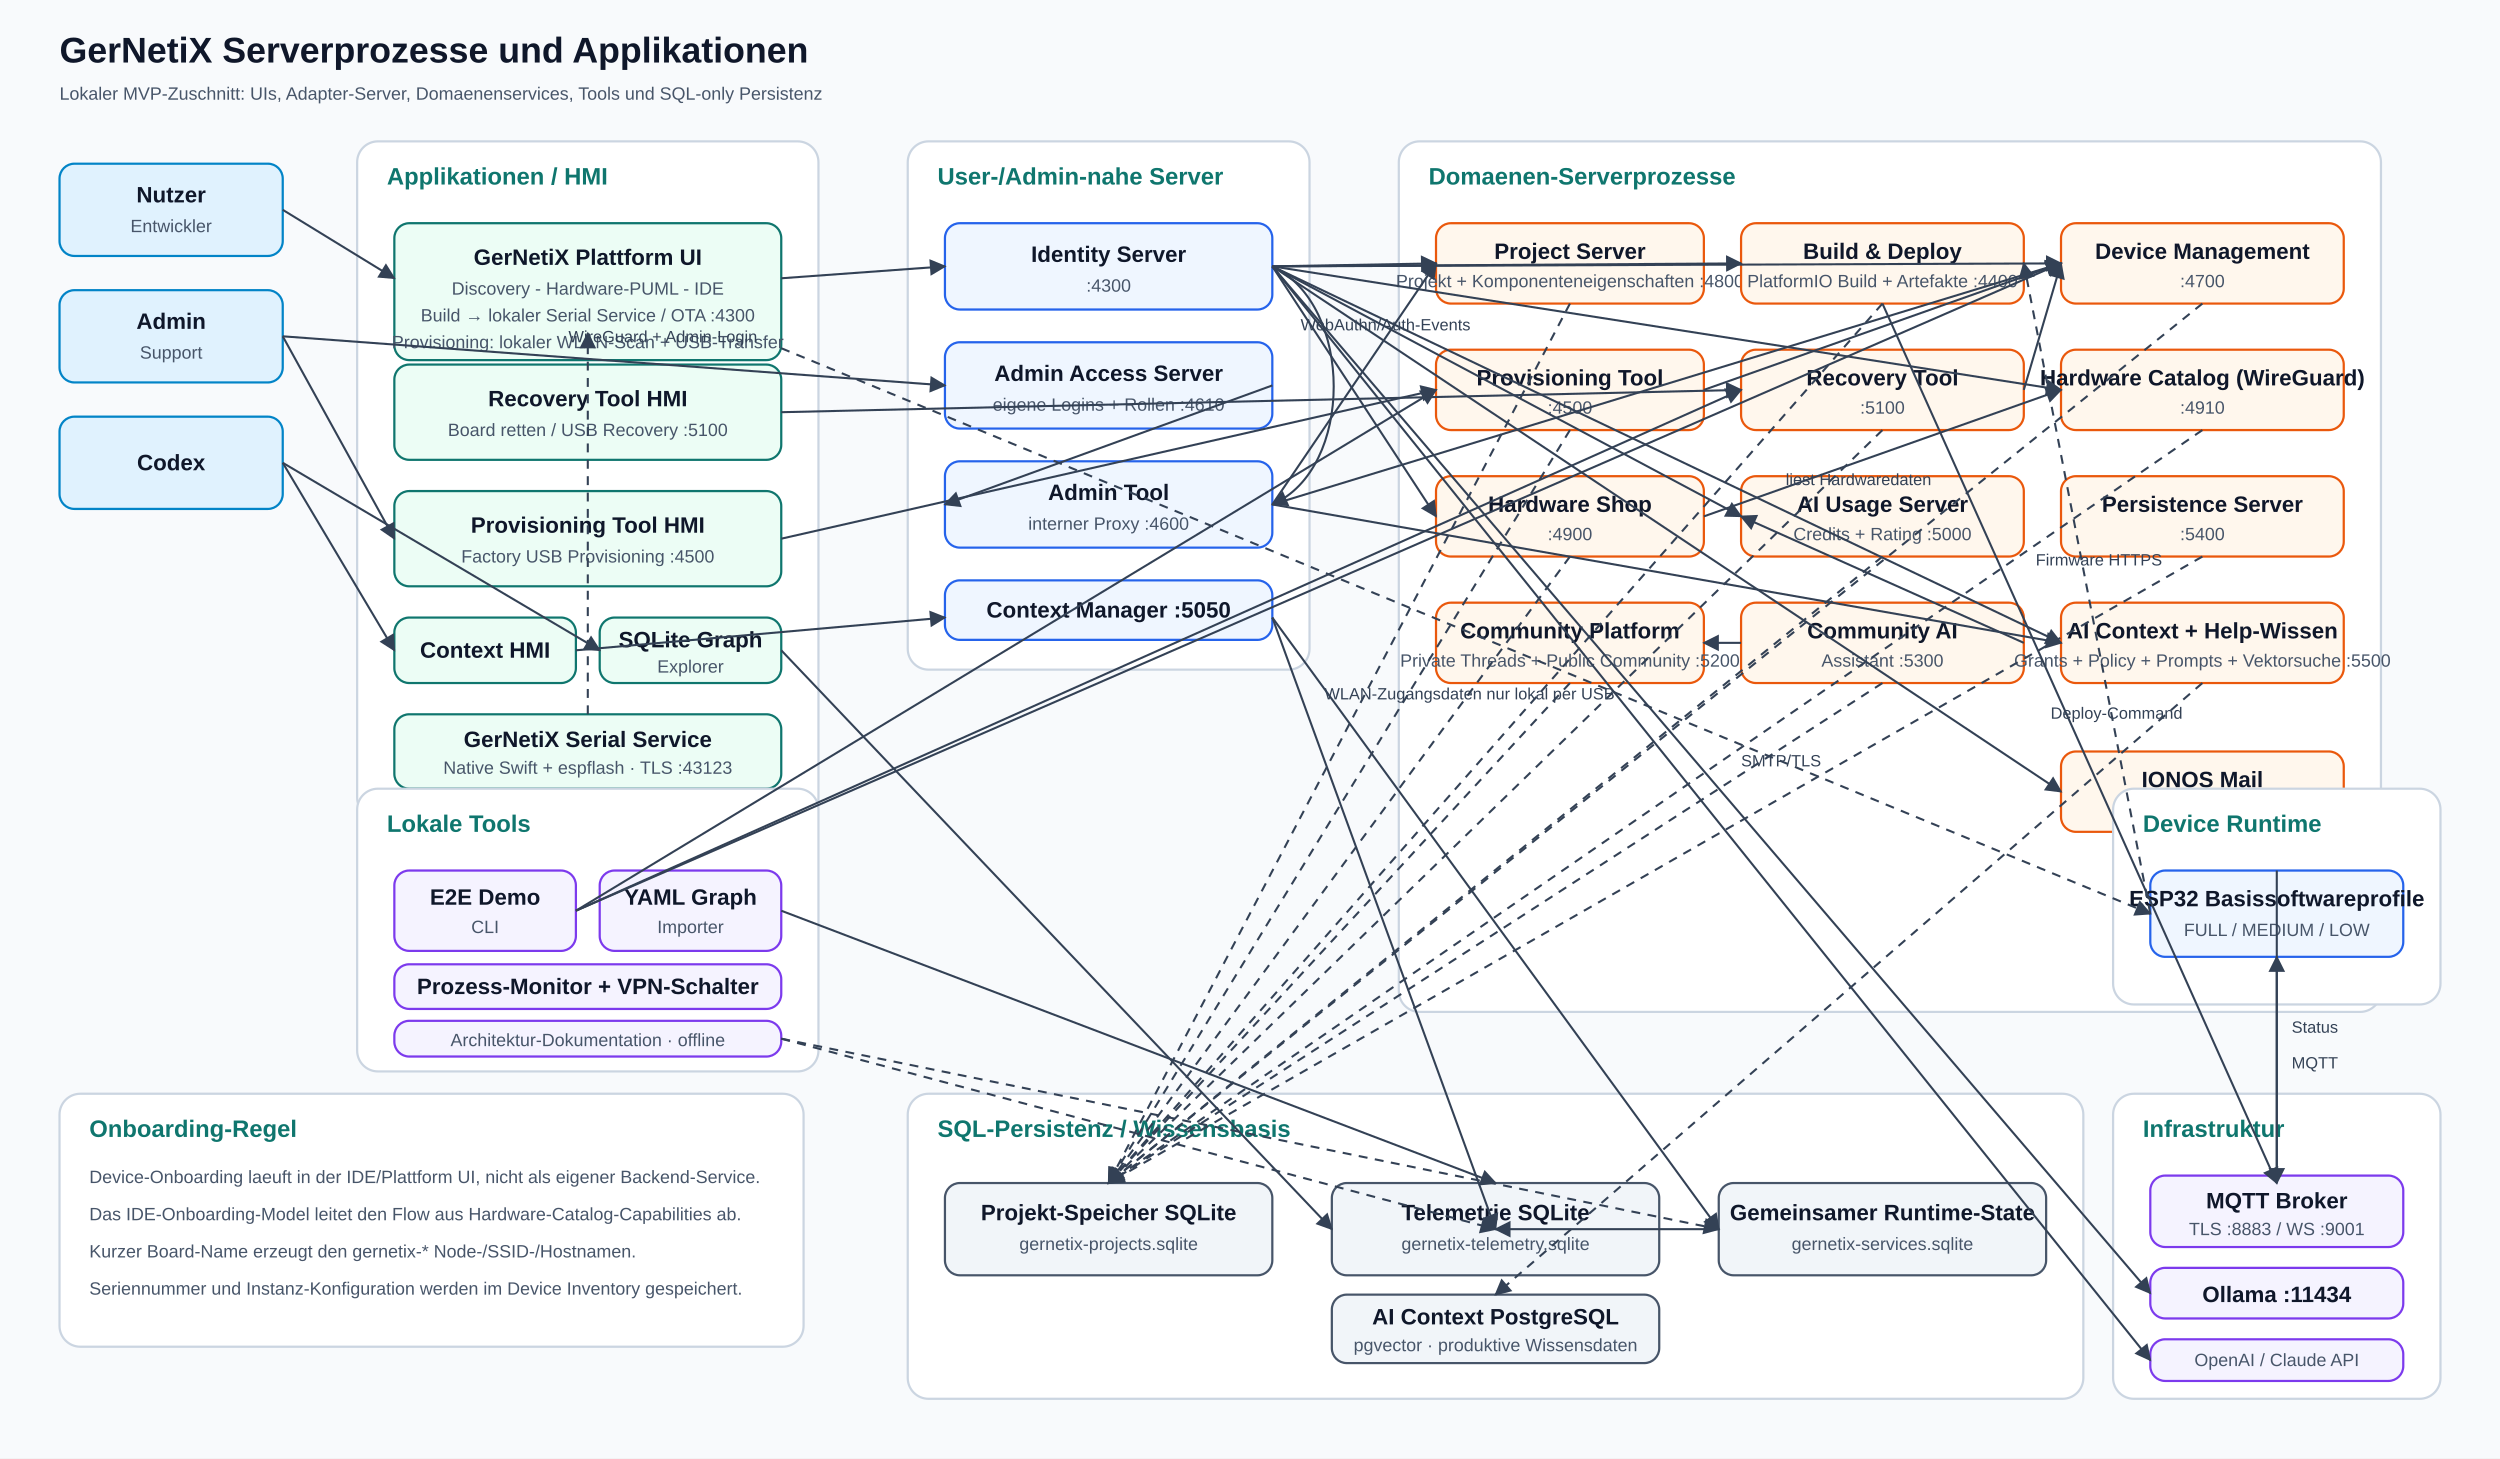
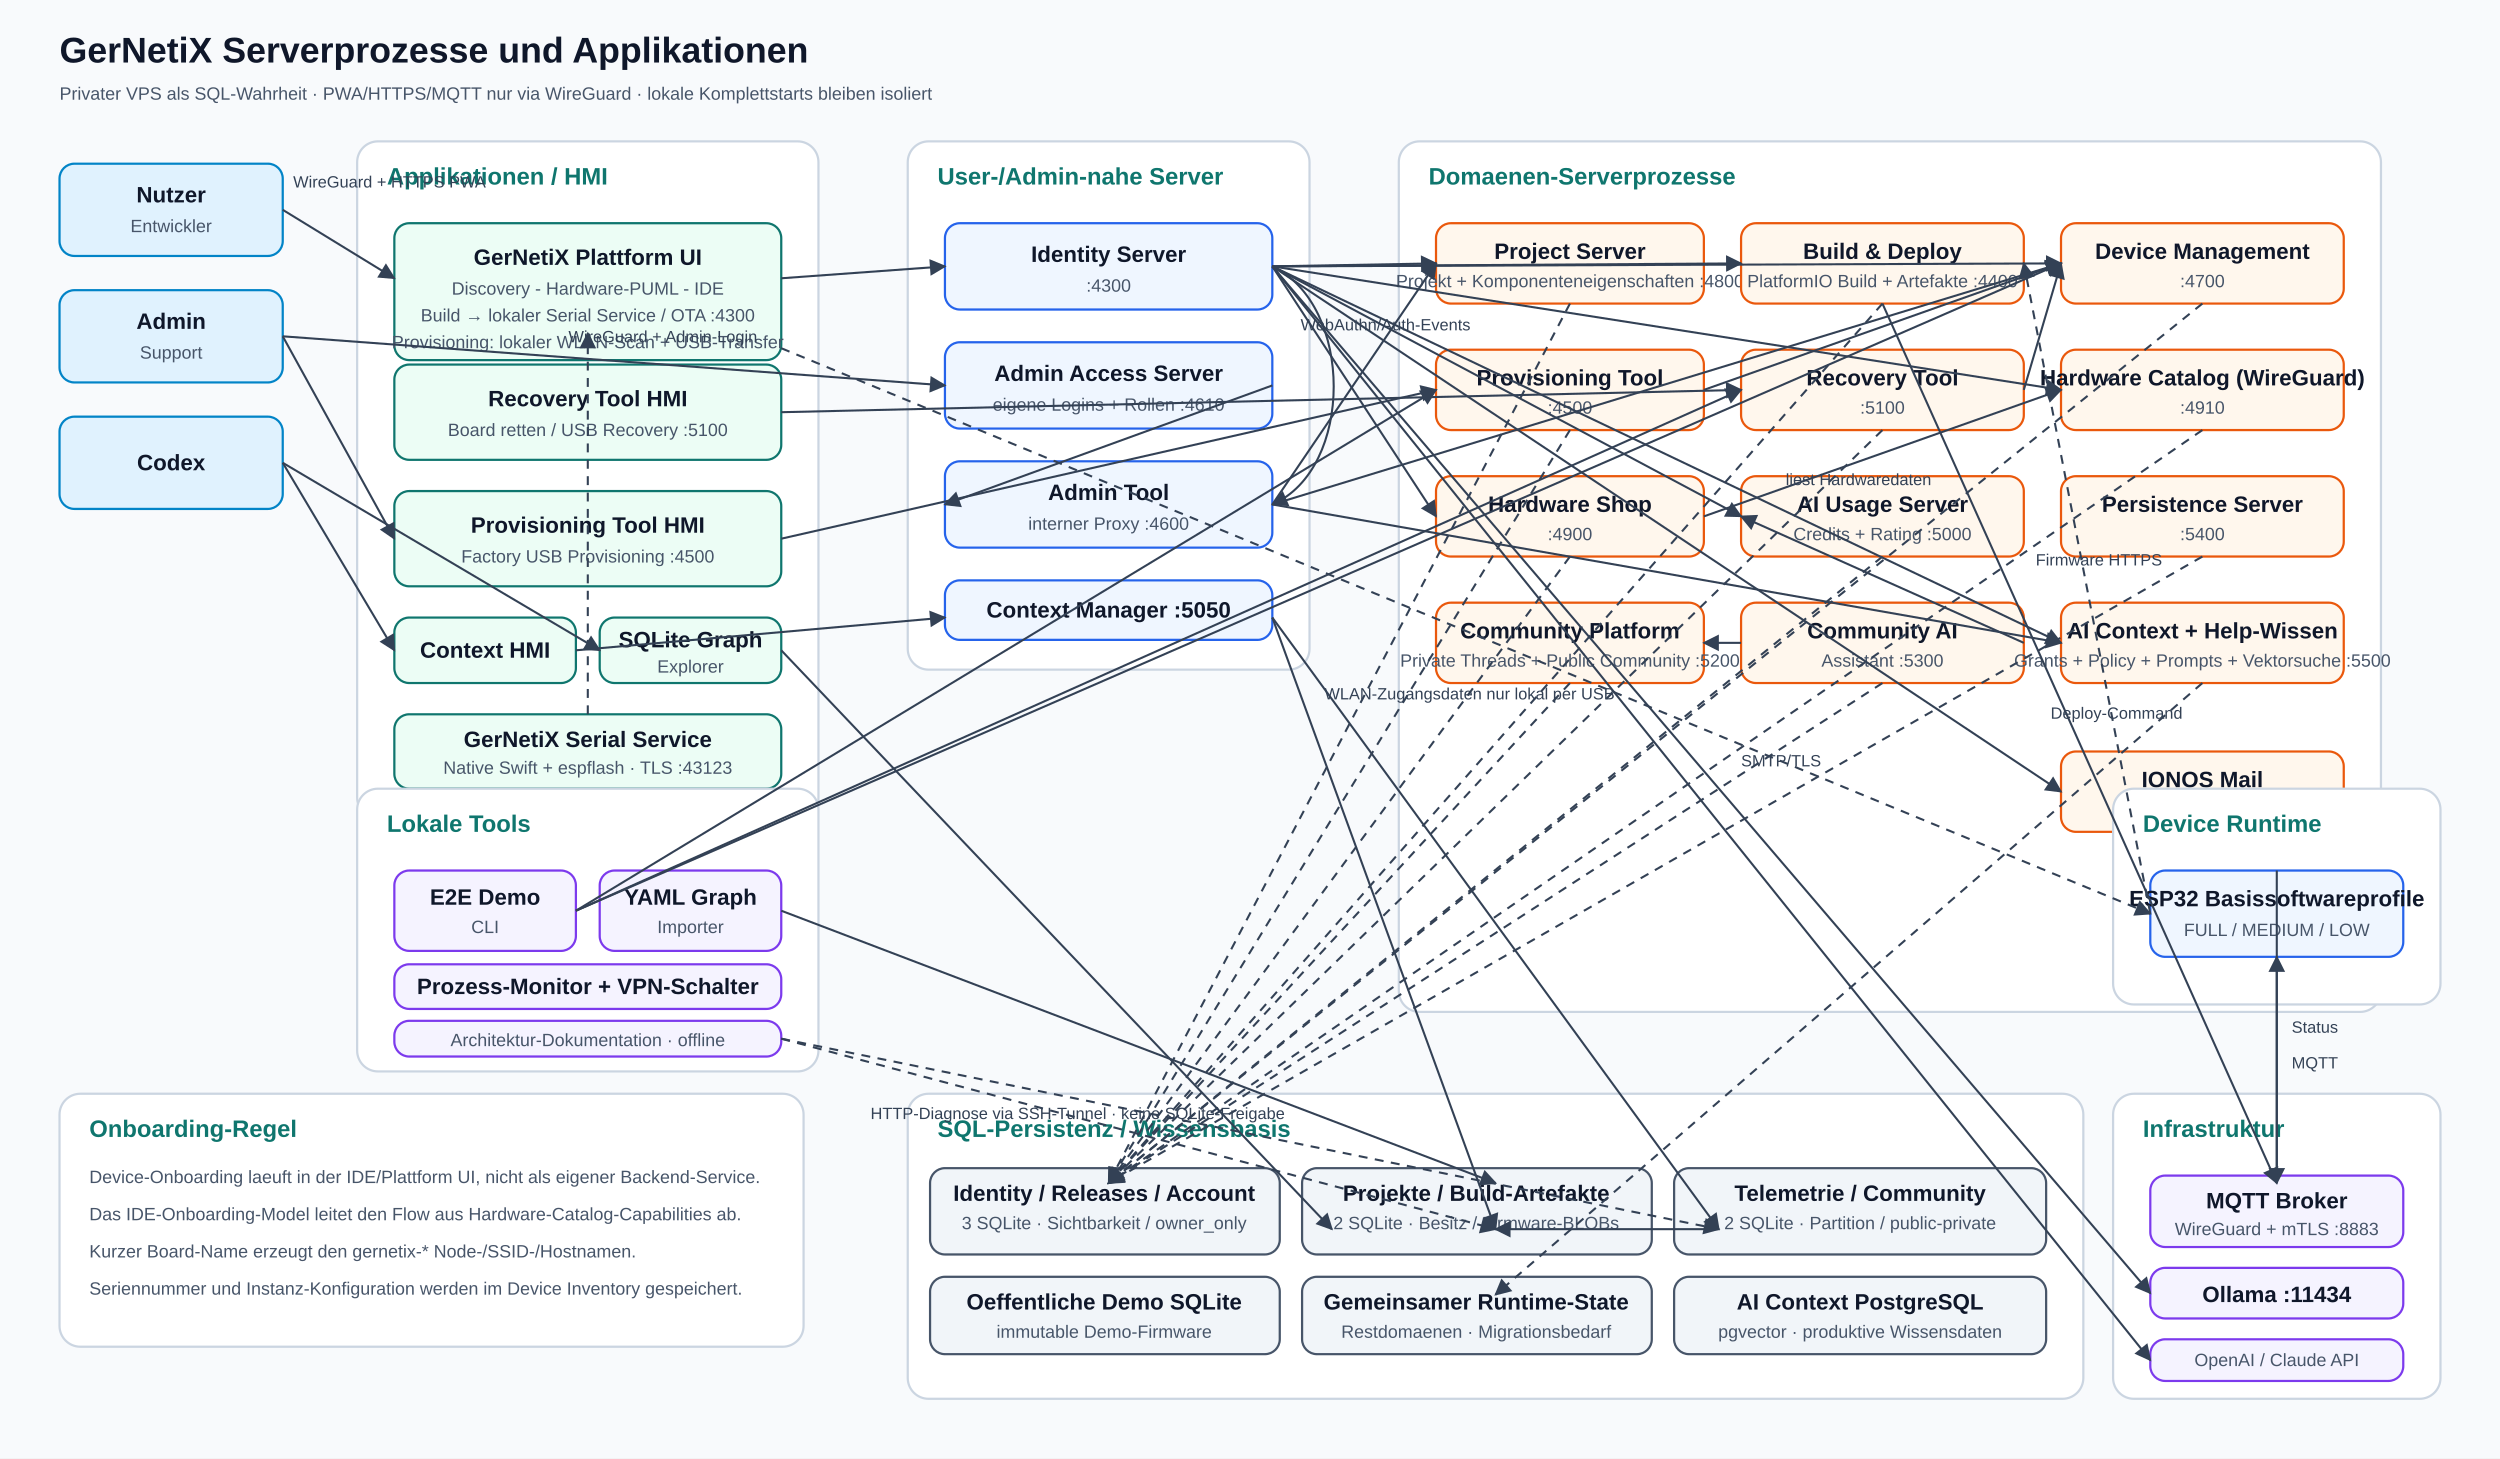
<svg xmlns="http://www.w3.org/2000/svg" width="1680" height="980" viewBox="0 0 1680 980" role="img" aria-labelledby="title desc">
  <defs>
    <marker id="arrow" viewBox="0 0 10 10" refX="9" refY="5" markerWidth="8" markerHeight="8" orient="auto-start-reverse">
      <path d="M 0 0 L 10 5 L 0 10 z" fill="#334155" />
    </marker>
    <style>
      .bg { fill: #f8fafc; }
      .cluster { fill: #ffffff; stroke: #cbd5e1; stroke-width: 1.5; rx: 14; }
      .clusterTitle { fill: #0f766e; font: 700 16px Segoe UI, Arial, sans-serif; }
      .node { fill: #ffffff; stroke: #94a3b8; stroke-width: 1.5; rx: 10; }
      .app { fill: #ecfdf5; stroke: #0f766e; }
      .edge { fill: #eff6ff; stroke: #2563eb; }
      .domain { fill: #fff7ed; stroke: #ea580c; }
      .tool { fill: #f5f3ff; stroke: #7c3aed; }
      .store { fill: #f1f5f9; stroke: #475569; }
      .actor { fill: #e0f2fe; stroke: #0284c7; }
      .titleText { fill: #0f172a; font: 700 15px Segoe UI, Arial, sans-serif; }
      .smallText { fill: #475569; font: 12px Segoe UI, Arial, sans-serif; }
      .label { fill: #334155; font: 11px Segoe UI, Arial, sans-serif; }
      .line { fill: none; stroke: #334155; stroke-width: 1.4; marker-end: url(#arrow); }
      .dashed { stroke-dasharray: 6 5; }
    </style>
  </defs>
  <rect class="bg" width="1680" height="980" />
  <text x="40" y="42" class="titleText" style="font-size:24px">GerNetiX Serverprozesse und Applikationen</text>
-   <text x="40" y="67" class="smallText">Lokaler MVP-Zuschnitt: UIs, Adapter-Server, Domaenenservices, Tools und SQL-only Persistenz</text>
+   <text x="40" y="67" class="smallText">Privater VPS als SQL-Wahrheit · PWA/HTTPS/MQTT nur via WireGuard · lokale Komplettstarts bleiben isoliert</text>
  <g id="actors">
    <rect class="node actor" x="40" y="110" width="150" height="62" rx="10" />
    <text class="titleText" x="115" y="136" text-anchor="middle">Nutzer</text>
    <text class="smallText" x="115" y="156" text-anchor="middle">Entwickler</text>
    <rect class="node actor" x="40" y="195" width="150" height="62" rx="10" />
    <text class="titleText" x="115" y="221" text-anchor="middle">Admin</text>
    <text class="smallText" x="115" y="241" text-anchor="middle">Support</text>
    <rect class="node actor" x="40" y="280" width="150" height="62" rx="10" />
    <text class="titleText" x="115" y="316" text-anchor="middle">Codex</text>
  </g>
  <g id="applications">
    <rect class="cluster" x="240" y="95" width="310" height="455" rx="14" />
    <text class="clusterTitle" x="260" y="124">Applikationen / HMI</text>
    <rect class="node app" x="265" y="150" width="260" height="92" rx="10" />
    <text class="titleText" x="395" y="178" text-anchor="middle">GerNetiX Plattform UI</text>
    <text class="smallText" x="395" y="198" text-anchor="middle">Discovery - Hardware-PUML - IDE</text>
    <text class="smallText" x="395" y="216" text-anchor="middle">Build → lokaler Serial Service / OTA :4300</text>
    <text class="smallText" x="395" y="234" text-anchor="middle">Provisioning: lokaler WLAN-Scan + USB-Transfer</text>
    <rect class="node app" x="265" y="245" width="260" height="64" rx="10" />
    <text class="titleText" x="395" y="273" text-anchor="middle">Recovery Tool HMI</text>
    <text class="smallText" x="395" y="293" text-anchor="middle">Board retten / USB Recovery :5100</text>
    <rect class="node app" x="265" y="330" width="260" height="64" rx="10" />
    <text class="titleText" x="395" y="358" text-anchor="middle">Provisioning Tool HMI</text>
    <text class="smallText" x="395" y="378" text-anchor="middle">Factory USB Provisioning :4500</text>
    <rect class="node app" x="265" y="415" width="122" height="44" rx="10" />
    <text class="titleText" x="326" y="442" text-anchor="middle">Context HMI</text>
    <rect class="node app" x="403" y="415" width="122" height="44" rx="10" />
    <text class="titleText" x="464" y="435" text-anchor="middle">SQLite Graph</text>
    <text class="smallText" x="464" y="452" text-anchor="middle">Explorer</text>
    <rect class="node app" x="265" y="480" width="260" height="50" rx="10" />
    <text class="titleText" x="395" y="502" text-anchor="middle">GerNetiX Serial Service</text>
    <text class="smallText" x="395" y="520" text-anchor="middle">Native Swift + espflash · TLS :43123</text>
  </g>
  <g id="edgeServices">
    <rect class="cluster" x="610" y="95" width="270" height="355" rx="14" />
    <text class="clusterTitle" x="630" y="124">User-/Admin-nahe Server</text>
    <rect class="node edge" x="635" y="150" width="220" height="58" rx="10" />
    <text class="titleText" x="745" y="176" text-anchor="middle">Identity Server</text>
    <text class="smallText" x="745" y="196" text-anchor="middle">:4300</text>
    <rect class="node edge" x="635" y="230" width="220" height="58" rx="10" />
    <text class="titleText" x="745" y="256" text-anchor="middle">Admin Access Server</text>
    <text class="smallText" x="745" y="276" text-anchor="middle">eigene Logins + Rollen :4610</text>
    <rect class="node edge" x="635" y="310" width="220" height="58" rx="10" />
    <text class="titleText" x="745" y="336" text-anchor="middle">Admin Tool</text>
    <text class="smallText" x="745" y="356" text-anchor="middle">interner Proxy :4600</text>
    <rect class="node edge" x="635" y="390" width="220" height="40" rx="10" />
    <text class="titleText" x="745" y="415" text-anchor="middle">Context Manager :5050</text>
  </g>
  <g id="domainServices">
    <rect class="cluster" x="940" y="95" width="660" height="585" rx="14" />
    <text class="clusterTitle" x="960" y="124">Domaenen-Serverprozesse</text>
    <rect class="node domain" x="965" y="150" width="180" height="54" rx="10" />
    <text class="titleText" x="1055" y="174" text-anchor="middle">Project Server</text>
    <text class="smallText" x="1055" y="193" text-anchor="middle">Projekt + Komponenteneigenschaften :4800</text>
    <rect class="node domain" x="1170" y="150" width="190" height="54" rx="10" />
    <text class="titleText" x="1265" y="174" text-anchor="middle">Build &amp; Deploy</text>
    <text class="smallText" x="1265" y="193" text-anchor="middle">PlatformIO Build + Artefakte :4400</text>
    <rect class="node domain" x="1385" y="150" width="190" height="54" rx="10" />
    <text class="titleText" x="1480" y="174" text-anchor="middle">Device Management</text>
    <text class="smallText" x="1480" y="193" text-anchor="middle">:4700</text>
    <rect class="node domain" x="965" y="235" width="180" height="54" rx="10" />
    <text class="titleText" x="1055" y="259" text-anchor="middle">Provisioning Tool</text>
    <text class="smallText" x="1055" y="278" text-anchor="middle">:4500</text>
    <rect class="node domain" x="1170" y="235" width="190" height="54" rx="10" />
    <text class="titleText" x="1265" y="259" text-anchor="middle">Recovery Tool</text>
    <text class="smallText" x="1265" y="278" text-anchor="middle">:5100</text>
    <rect class="node domain" x="1385" y="235" width="190" height="54" rx="10" />
    <text class="titleText" x="1480" y="259" text-anchor="middle">Hardware Catalog (WireGuard)</text>
    <text class="smallText" x="1480" y="278" text-anchor="middle">:4910</text>
    <rect class="node domain" x="965" y="320" width="180" height="54" rx="10" />
    <text class="titleText" x="1055" y="344" text-anchor="middle">Hardware Shop</text>
    <text class="smallText" x="1055" y="363" text-anchor="middle">:4900</text>
    <rect class="node domain" x="1170" y="320" width="190" height="54" rx="10" />
    <text class="titleText" x="1265" y="344" text-anchor="middle">AI Usage Server</text>
    <text class="smallText" x="1265" y="363" text-anchor="middle">Credits + Rating :5000</text>
    <rect class="node domain" x="1385" y="320" width="190" height="54" rx="10" />
    <text class="titleText" x="1480" y="344" text-anchor="middle">Persistence Server</text>
    <text class="smallText" x="1480" y="363" text-anchor="middle">:5400</text>
    <rect class="node domain" x="965" y="405" width="180" height="54" rx="10" />
    <text class="titleText" x="1055" y="429" text-anchor="middle">Community Platform</text>
    <text class="smallText" x="1055" y="448" text-anchor="middle">Private Threads + Public Community :5200</text>
    <rect class="node domain" x="1170" y="405" width="190" height="54" rx="10" />
    <text class="titleText" x="1265" y="429" text-anchor="middle">Community AI</text>
    <text class="smallText" x="1265" y="448" text-anchor="middle">Assistant :5300</text>
    <rect class="node domain" x="1385" y="405" width="190" height="54" rx="10" />
    <text class="titleText" x="1480" y="429" text-anchor="middle">AI Context + Help-Wissen</text>
    <text class="smallText" x="1480" y="448" text-anchor="middle">Grants + Policy + Prompts + Vektorsuche :5500</text>
    <rect class="node domain" x="1385" y="505" width="190" height="54" rx="10" />
    <text class="titleText" x="1480" y="529" text-anchor="middle">IONOS Mail</text>
    <text class="smallText" x="1480" y="548" text-anchor="middle">SMTP/TLS</text>
  </g>
  <g id="tools">
    <rect class="cluster" x="240" y="530" width="310" height="190" rx="14" />
    <text class="clusterTitle" x="260" y="559">Lokale Tools</text>
    <rect class="node tool" x="265" y="585" width="122" height="54" rx="10" />
    <text class="titleText" x="326" y="608" text-anchor="middle">E2E Demo</text>
    <text class="smallText" x="326" y="627" text-anchor="middle">CLI</text>
    <rect class="node tool" x="403" y="585" width="122" height="54" rx="10" />
    <text class="titleText" x="464" y="608" text-anchor="middle">YAML Graph</text>
    <text class="smallText" x="464" y="627" text-anchor="middle">Importer</text>
    <rect class="node tool" x="265" y="648" width="260" height="30" rx="10" />
    <text class="titleText" x="395" y="668" text-anchor="middle">Prozess-Monitor + VPN-Schalter</text>
    <rect class="node tool" x="265" y="686" width="260" height="24" rx="10" />
    <text class="smallText" x="395" y="703" text-anchor="middle">Architektur-Dokumentation · offline</text>
  </g>
  <g id="deviceRuntime">
    <rect class="cluster" x="1420" y="530" width="220" height="145" rx="14" />
    <text class="clusterTitle" x="1440" y="559">Device Runtime</text>
    <rect class="node edge" x="1445" y="585" width="170" height="58" rx="10" />
    <text class="titleText" x="1530" y="609" text-anchor="middle">ESP32 Basissoftwareprofile</text>
    <text class="smallText" x="1530" y="629" text-anchor="middle">FULL / MEDIUM / LOW</text>
  </g>
  <g id="platformInfrastructure">
    <rect class="cluster" x="1420" y="735" width="220" height="205" rx="14" />
    <text class="clusterTitle" x="1440" y="764">Infrastruktur</text>
    <rect class="node tool" x="1445" y="790" width="170" height="48" rx="10" />
    <text class="titleText" x="1530" y="812" text-anchor="middle">MQTT Broker</text>
-     <text class="smallText" x="1530" y="830" text-anchor="middle">TLS :8883 / WS :9001</text>
+     <text class="smallText" x="1530" y="830" text-anchor="middle">WireGuard + mTLS :8883</text>
    <rect class="node tool" x="1445" y="852" width="170" height="34" rx="10" />
    <text class="titleText" x="1530" y="875" text-anchor="middle">Ollama :11434</text>
    <rect class="node tool" x="1445" y="900" width="170" height="28" rx="10" />
    <text class="smallText" x="1530" y="918" text-anchor="middle">OpenAI / Claude API</text>
  </g>
  <g id="storage">
    <rect class="cluster" x="610" y="735" width="790" height="205" rx="14" />
    <text class="clusterTitle" x="630" y="764">SQL-Persistenz / Wissensbasis</text>
-     <rect class="node store" x="635" y="795" width="220" height="62" rx="10" />
-     <text class="titleText" x="745" y="820" text-anchor="middle">Projekt-Speicher SQLite</text>
-     <text class="smallText" x="745" y="840" text-anchor="middle">gernetix-projects.sqlite</text>
-     <rect class="node store" x="895" y="795" width="220" height="62" rx="10" />
-     <text class="titleText" x="1005" y="820" text-anchor="middle">Telemetrie SQLite</text>
-     <text class="smallText" x="1005" y="840" text-anchor="middle">gernetix-telemetry.sqlite</text>
-     <rect class="node store" x="1155" y="795" width="220" height="62" rx="10" />
-     <text class="titleText" x="1265" y="820" text-anchor="middle">Gemeinsamer Runtime-State</text>
-     <text class="smallText" x="1265" y="840" text-anchor="middle">gernetix-services.sqlite</text>
-     <rect class="node store" x="895" y="870" width="220" height="46" rx="10" />
-     <text class="titleText" x="1005" y="890" text-anchor="middle">AI Context PostgreSQL</text>
-     <text class="smallText" x="1005" y="908" text-anchor="middle">pgvector · produktive Wissensdaten</text>
+     <rect class="node store" x="625" y="785" width="235" height="58" rx="10" />
+     <text class="titleText" x="742" y="807" text-anchor="middle">Identity / Releases / Account</text>
+     <text class="smallText" x="742" y="826" text-anchor="middle">3 SQLite · Sichtbarkeit / owner_only</text>
+     <rect class="node store" x="875" y="785" width="235" height="58" rx="10" />
+     <text class="titleText" x="992" y="807" text-anchor="middle">Projekte / Build-Artefakte</text>
+     <text class="smallText" x="992" y="826" text-anchor="middle">2 SQLite · Besitz / Firmware-BLOBs</text>
+     <rect class="node store" x="1125" y="785" width="250" height="58" rx="10" />
+     <text class="titleText" x="1250" y="807" text-anchor="middle">Telemetrie / Community</text>
+     <text class="smallText" x="1250" y="826" text-anchor="middle">2 SQLite · Partition / public-private</text>
+     <rect class="node store" x="625" y="858" width="235" height="52" rx="10" />
+     <text class="titleText" x="742" y="880" text-anchor="middle">Oeffentliche Demo SQLite</text>
+     <text class="smallText" x="742" y="899" text-anchor="middle">immutable Demo-Firmware</text>
+     <rect class="node store" x="875" y="858" width="235" height="52" rx="10" />
+     <text class="titleText" x="992" y="880" text-anchor="middle">Gemeinsamer Runtime-State</text>
+     <text class="smallText" x="992" y="899" text-anchor="middle">Restdomaenen · Migrationsbedarf</text>
+     <rect class="node store" x="1125" y="858" width="250" height="52" rx="10" />
+     <text class="titleText" x="1250" y="880" text-anchor="middle">AI Context PostgreSQL</text>
+     <text class="smallText" x="1250" y="899" text-anchor="middle">pgvector · produktive Wissensdaten</text>
  </g>
  <path class="line" d="M 190 141 L 265 187" />
+   <text class="label" x="197" y="126">WireGuard + HTTPS PWA</text>
  <path class="line" d="M 190 226 L 265 362" />
  <path class="line" d="M 190 226 L 635 259" />
  <text class="label" x="382" y="230">WireGuard + Admin-Login</text>
  <path class="line" d="M 190 311 L 265 437" />
  <path class="line" d="M 190 311 L 403 437" />
  <path class="line" d="M 525 187 L 635 179" />
  <path class="line dashed" d="M 525 234 L 1445 614" />
  <text class="label" x="890" y="470">WLAN-Zugangsdaten nur lokal per USB</text>
  <path class="line dashed" d="M 395 480 L 395 224" />
  <path class="line" d="M 525 277 L 1170 262" />
  <path class="line" d="M 525 362 L 965 262" />
  <path class="line" d="M 387 437 L 635 415" />
  <path class="line" d="M 525 437 L 895 826" />
  <path class="line" d="M 855 179 L 965 177" />
  <path class="line" d="M 855 179 L 1170 177" />
  <path class="line" d="M 855 179 L 1385 177" />
  <path class="line" d="M 855 179 L 1385 262" />
  <path class="line" d="M 855 179 L 965 347" />
  <path class="line" d="M 855 179 L 1170 347" />
  <path class="line" d="M 855 179 L 1385 432" />
  <path class="line" d="M 855 179 L 1385 532" />
  <text class="label" x="1170" y="515">SMTP/TLS</text>
  <path class="line" d="M 855 179 C 910 205, 910 315, 855 339" />
  <text class="label" x="874" y="222">WebAuthn/Auth-Events</text>
  <path class="line" d="M 855 179 L 1445 869" />
  <path class="line" d="M 855 179 L 1445 914" />
  <path class="line" d="M 855 259 L 635 339" />
  <path class="line" d="M 855 339 L 1385 177" />
  <path class="line" d="M 855 339 L 965 177" />
  <path class="line" d="M 855 339 L 1385 432" />
  <path class="line" d="M 855 415 L 1155 826" />
  <path class="line" d="M 855 415 L 1005 826" />
  <path class="line" d="M 1145 347 L 1385 262" />
  <text class="label" x="1200" y="326">liest Hardwaredaten</text>
  <path class="line" d="M 1145 262 L 1385 177" />
  <path class="line" d="M 1360 262 L 1385 177" />
  <path class="line" d="M 1360 432 L 1170 347" />
  <path class="line" d="M 1170 432 L 1145 432" />
  <path class="line" d="M 1265 204 L 1530 795" />
  <text class="label" x="1378" y="483">Deploy-Command</text>
  <path class="line" d="M 1530 795 L 1530 643" />
  <text class="label" x="1540" y="718">MQTT</text>
  <path class="line" d="M 1530 585 L 1530 795" />
  <text class="label" x="1540" y="694">Status</text>
  <path class="line dashed" d="M 1445 614 L 1360 177" />
  <text class="label" x="1368" y="380">Firmware HTTPS</text>
  <path class="line dashed" d="M 1055 204 L 745 795" />
  <path class="line dashed" d="M 1265 204 L 745 795" />
  <path class="line dashed" d="M 1480 204 L 745 795" />
  <path class="line dashed" d="M 1055 289 L 745 795" />
  <path class="line dashed" d="M 1265 289 L 745 795" />
  <path class="line dashed" d="M 1480 289 L 745 795" />
  <path class="line dashed" d="M 1055 374 L 745 795" />
  <path class="line dashed" d="M 1265 374 L 745 795" />
  <path class="line dashed" d="M 1480 374 L 745 795" />
  <path class="line dashed" d="M 1055 459 L 745 795" />
  <path class="line dashed" d="M 1265 459 L 745 795" />
  <path class="line dashed" d="M 1480 459 L 1005 870" />
  <path class="line" d="M 387 612 L 965 262" />
  <path class="line" d="M 387 612 L 1170 262" />
  <path class="line" d="M 387 612 L 1385 177" />
  <path class="line" d="M 525 612 L 1005 795" />
  <path class="line dashed" d="M 525 698 L 1005 826" />
  <path class="line dashed" d="M 525 698 L 1155 826" />
+   <text class="label" x="585" y="752">HTTP-Diagnose via SSH-Tunnel · keine SQLite-Freigabe</text>
  <path class="line" d="M 1155 826 L 1005 826" />
  <g id="legend">
    <rect class="cluster" x="40" y="735" width="500" height="170" rx="14" />
    <text class="clusterTitle" x="60" y="764">Onboarding-Regel</text>
    <text class="smallText" x="60" y="795">Device-Onboarding laeuft in der IDE/Plattform UI, nicht als eigener Backend-Service.</text>
    <text class="smallText" x="60" y="820">Das IDE-Onboarding-Model leitet den Flow aus Hardware-Catalog-Capabilities ab.</text>
    <text class="smallText" x="60" y="845">Kurzer Board-Name erzeugt den gernetix-* Node-/SSID-/Hostnamen.</text>
    <text class="smallText" x="60" y="870">Seriennummer und Instanz-Konfiguration werden im Device Inventory gespeichert.</text>
  </g>
</svg>
